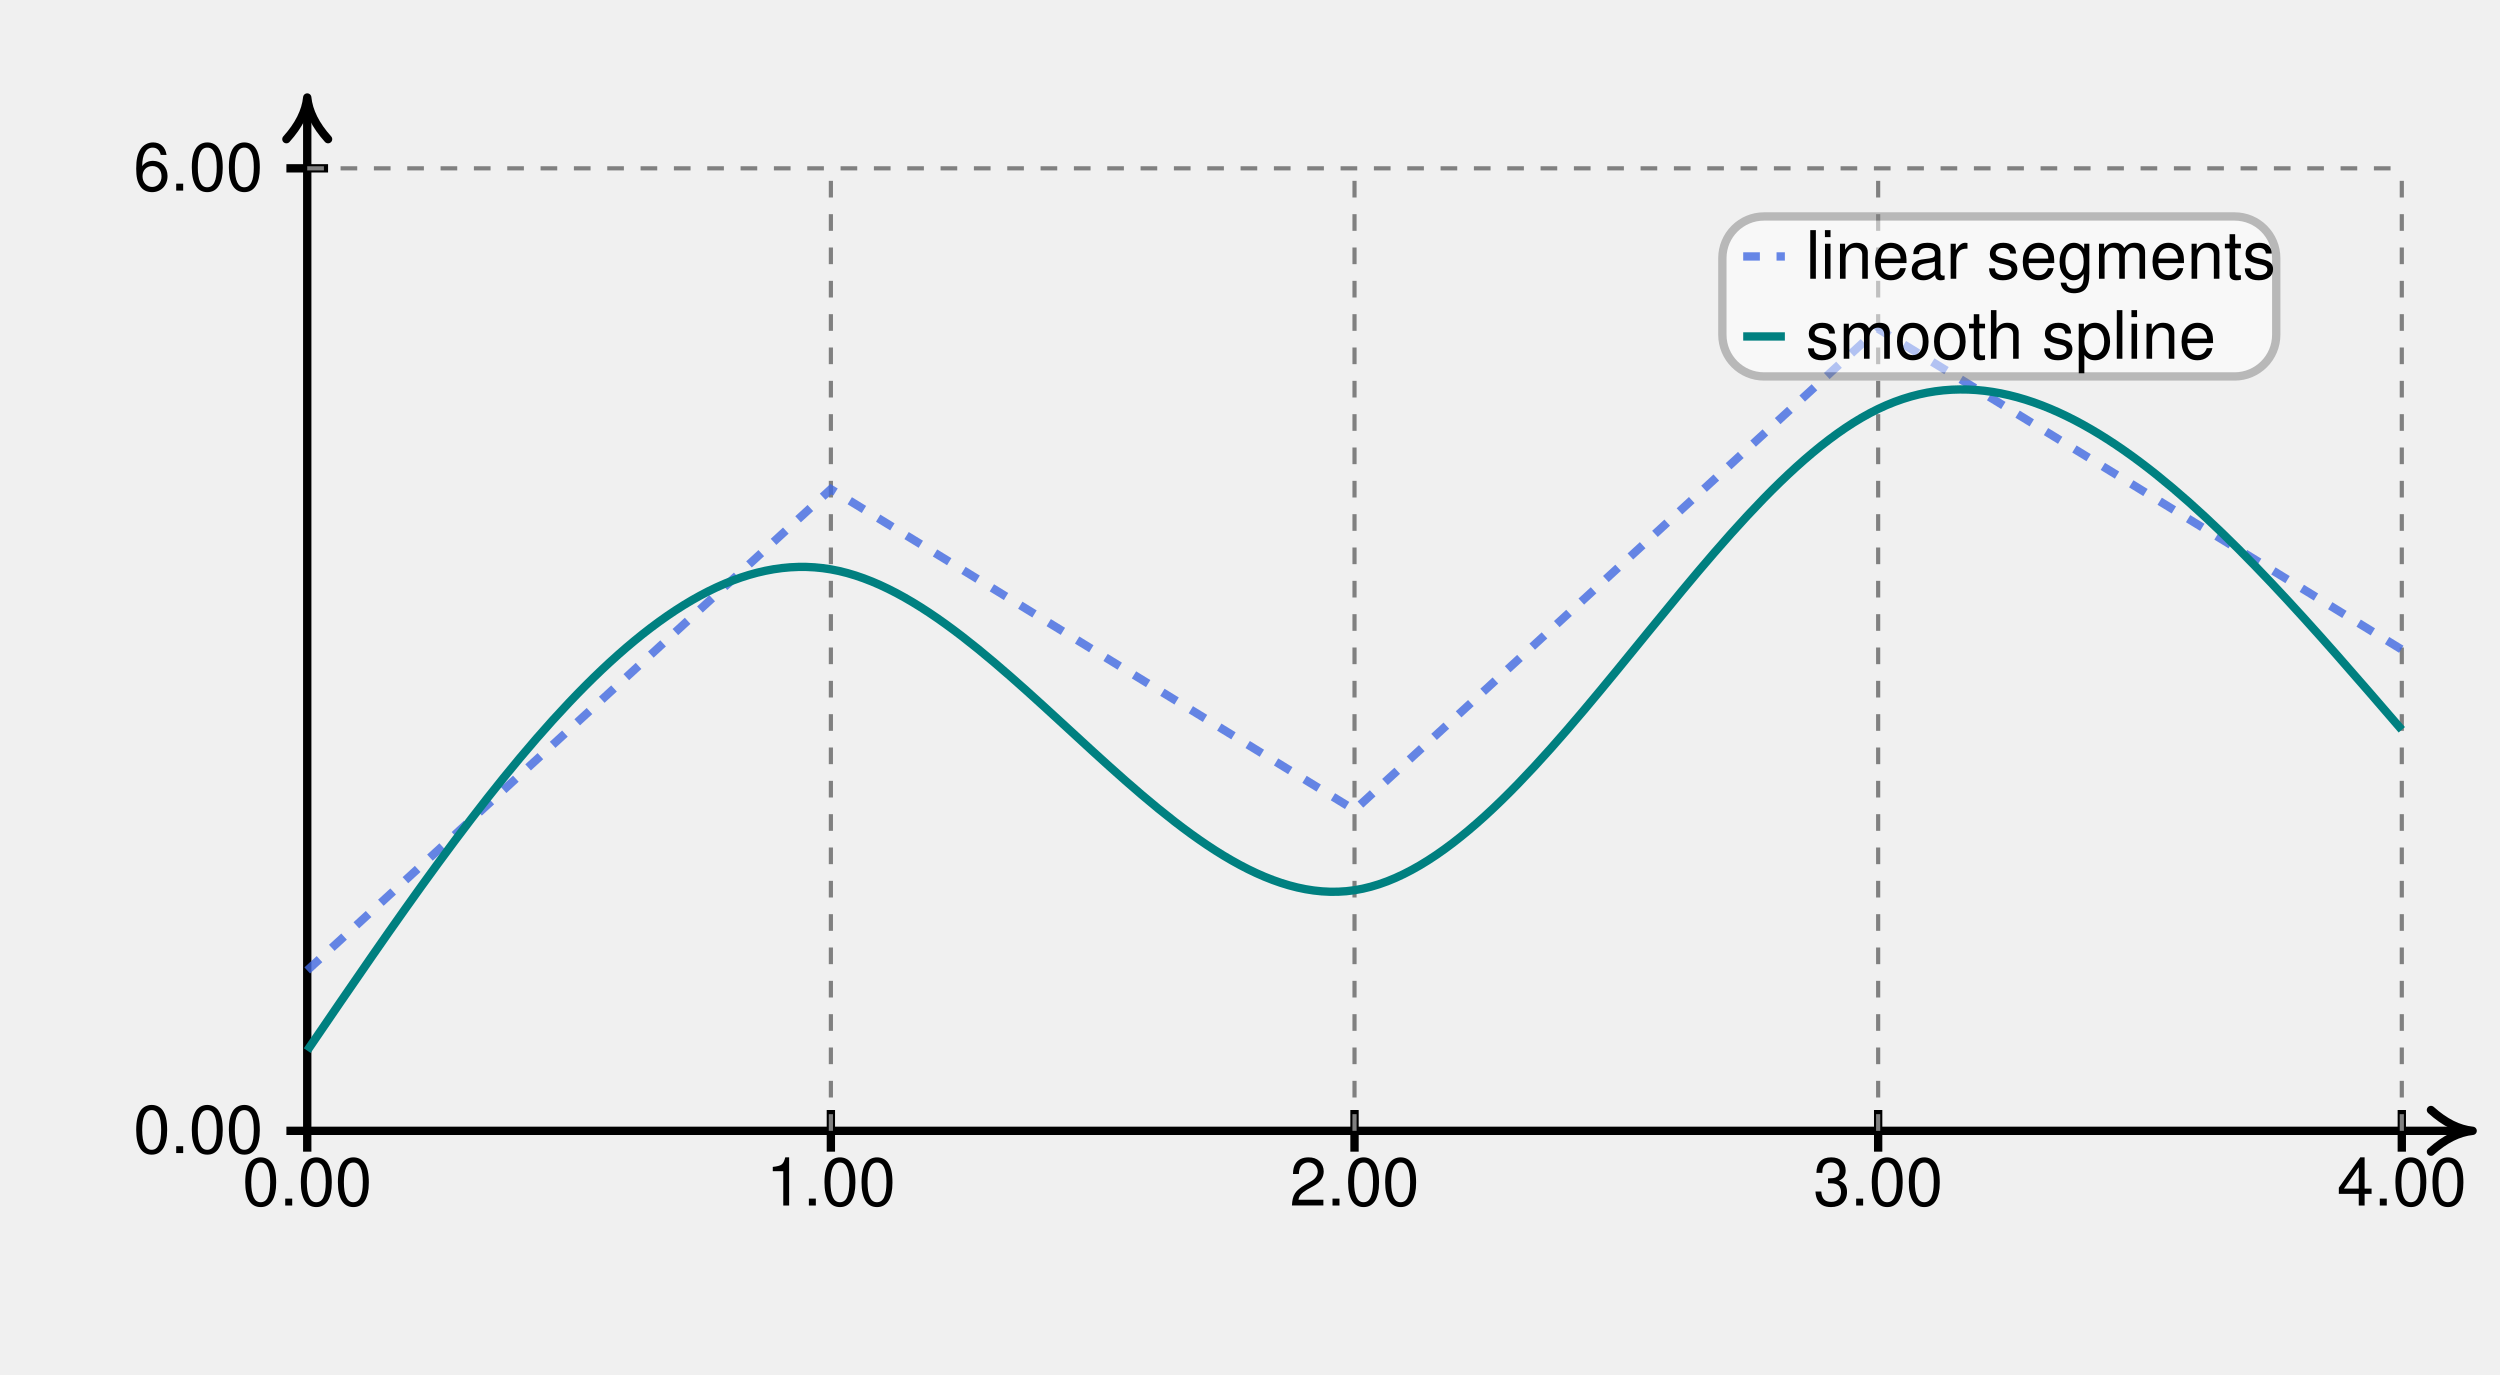
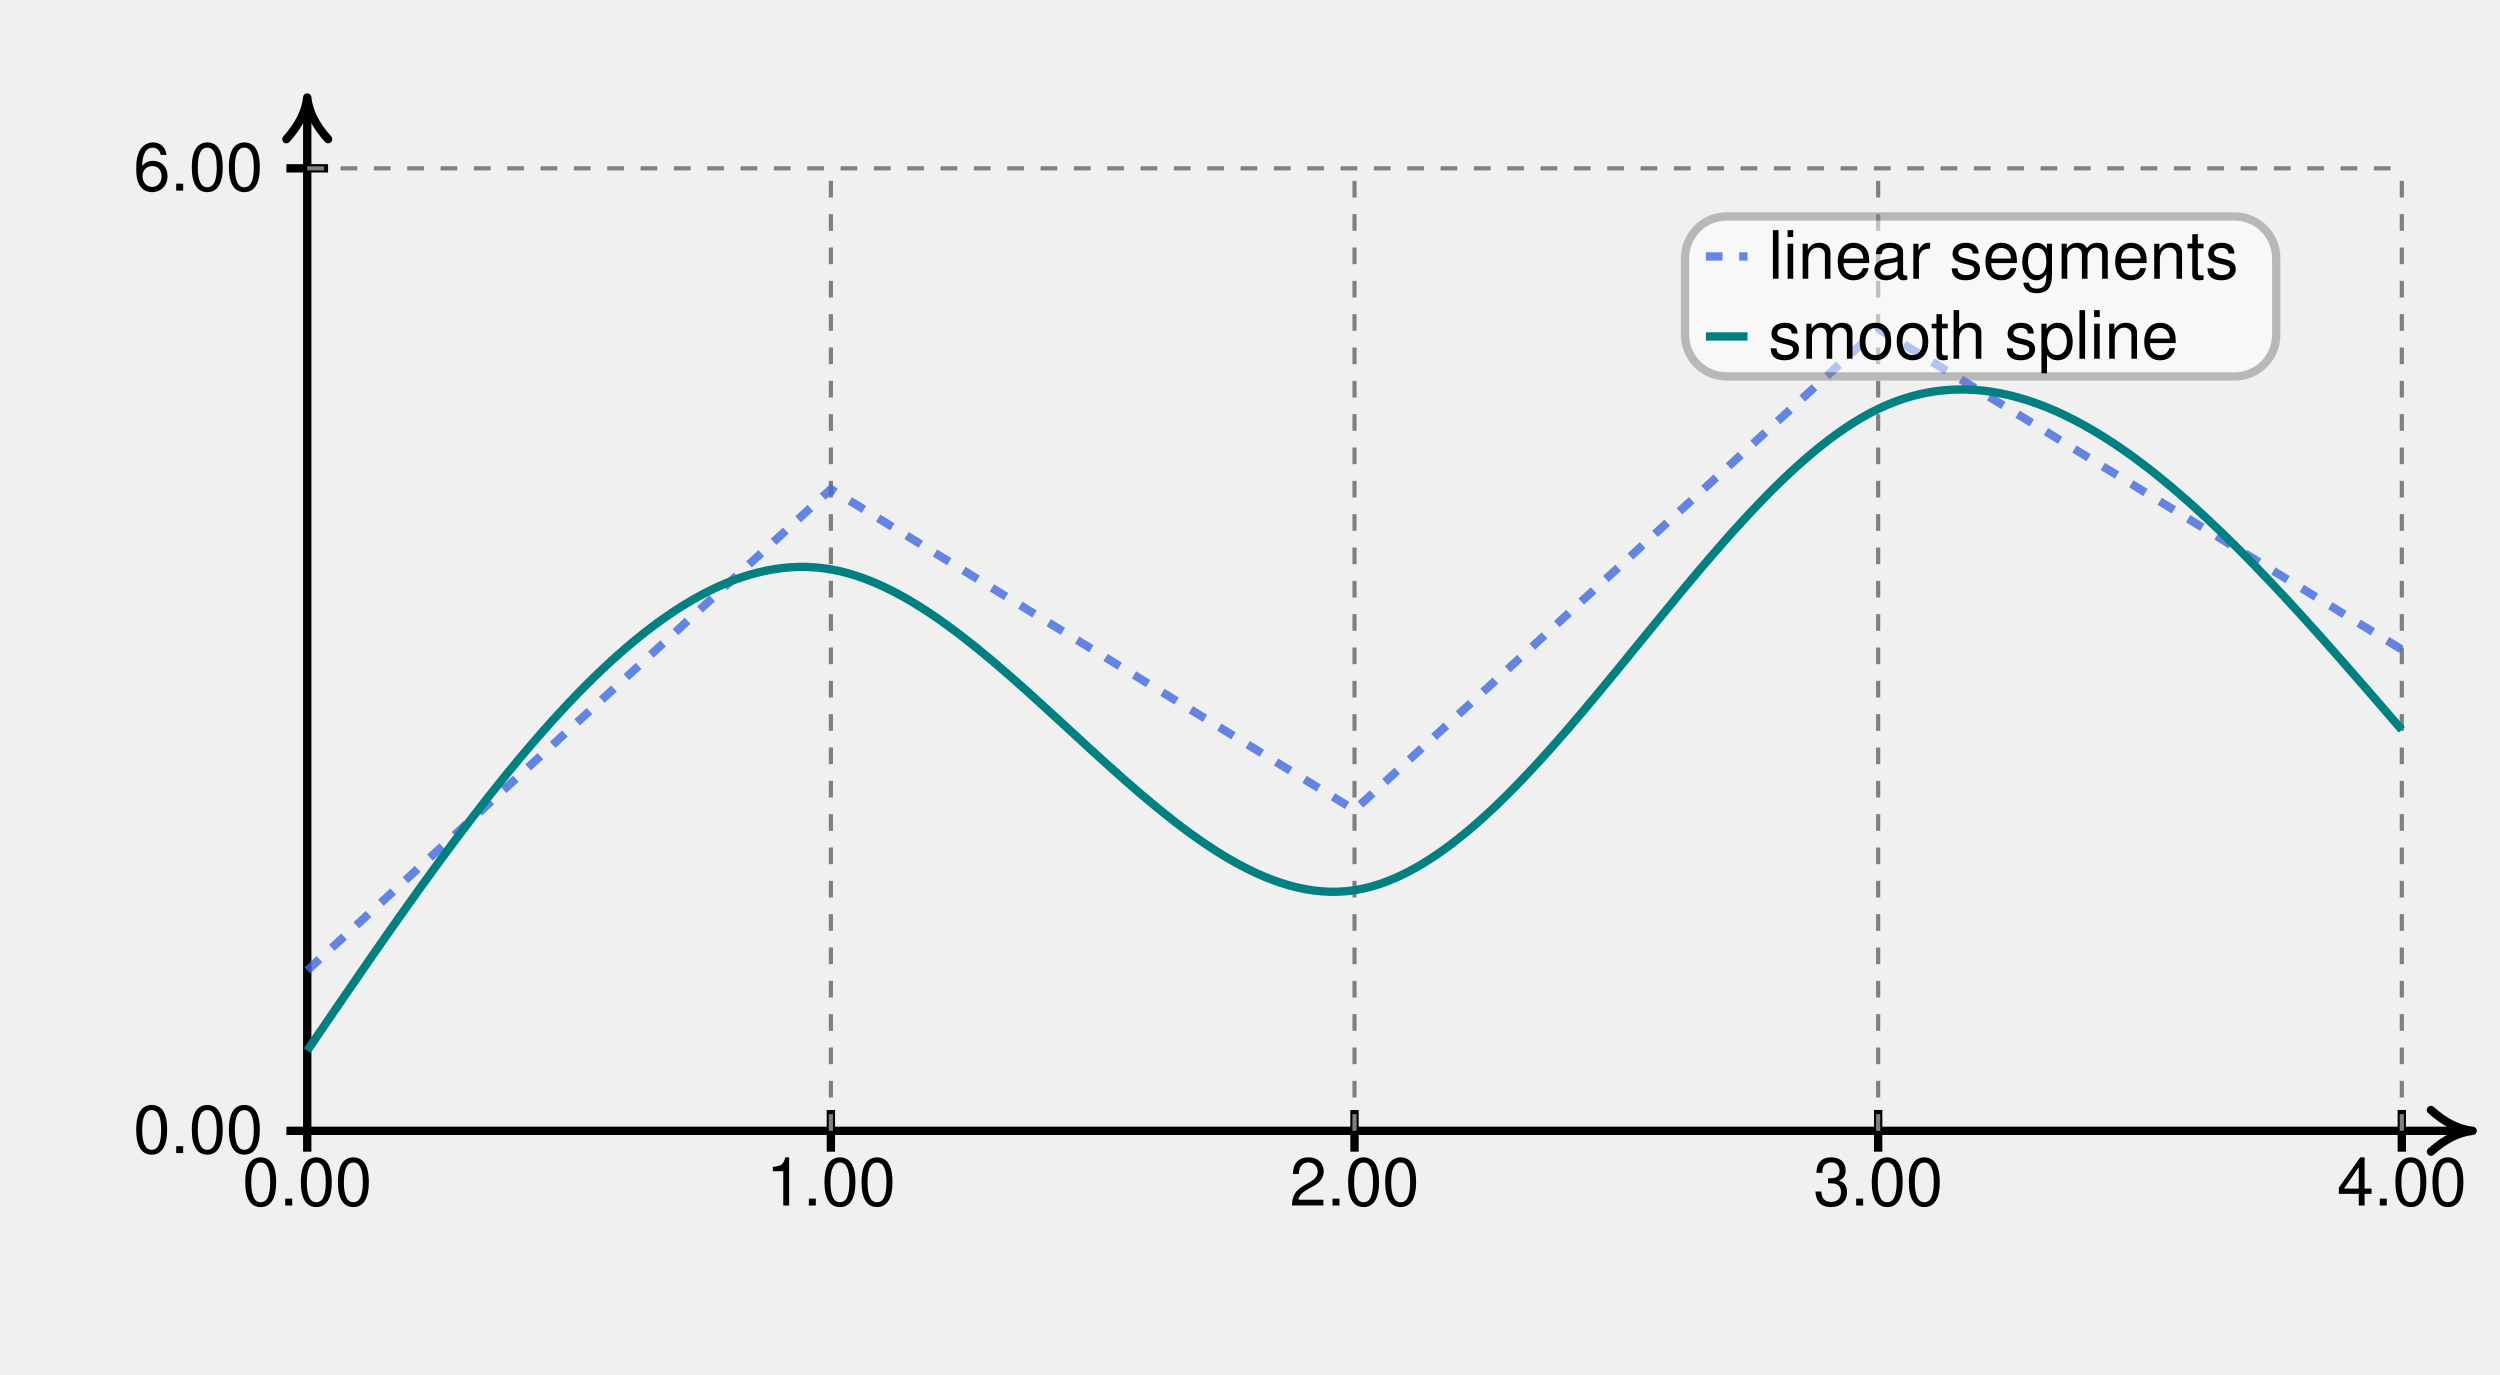
<svg xmlns="http://www.w3.org/2000/svg" xmlns:xlink="http://www.w3.org/1999/xlink" width="600" height="330" viewBox="0 0 600 330">
  <defs>
    <path id="arrow" d="M-10 -5 Q-5 -0.5 0 0 Q-5 0.5 -10 5" />
  </defs>
  <line x1="73.736" y1="276.4" x2="73.736" y2="24.4" stroke="black" stroke-width="2" fill="none" opacity="1" />
  <use xlink:href="#arrow" transform="translate(73.736 23.4) rotate(-90) scale(1 1)" stroke="black" stroke-width="2" stroke-linejoin="round" stroke-linecap="round" fill="none" opacity="1" />
  <line x1="68.736" y1="271.4" x2="592.432" y2="271.4" stroke="black" stroke-width="2" fill="none" opacity="1" />
  <use xlink:href="#arrow" transform="translate(593.432 271.4) rotate(0) scale(1 1)" stroke="black" stroke-width="2" stroke-linejoin="round" stroke-linecap="round" fill="none" opacity="1" />
  <text fill="black" transform="translate(73.736 282) rotate(0)" dominant-baseline="hanging" text-anchor="middle" font-family="Helvetica, Arial, sans-serif" font-size="16">0.00</text>
  <text fill="black" transform="translate(199.41 282) rotate(0)" dominant-baseline="hanging" text-anchor="middle" font-family="Helvetica, Arial, sans-serif" font-size="16">1.00</text>
  <line x1="199.41" y1="266.4" x2="199.41" y2="276.4" stroke="black" stroke-width="2" fill="none" opacity="1" />
  <line x1="199.41" y1="271.4" x2="199.41" y2="40.4" stroke="gray" stroke-width="1" fill="none" opacity="1" stroke-dasharray="4" />
  <text fill="black" transform="translate(325.084 282) rotate(0)" dominant-baseline="hanging" text-anchor="middle" font-family="Helvetica, Arial, sans-serif" font-size="16">2.00</text>
  <line x1="325.084" y1="266.4" x2="325.084" y2="276.4" stroke="black" stroke-width="2" fill="none" opacity="1" />
  <line x1="325.084" y1="271.4" x2="325.084" y2="40.4" stroke="gray" stroke-width="1" fill="none" opacity="1" stroke-dasharray="4" />
  <text fill="black" transform="translate(450.758 282) rotate(0)" dominant-baseline="hanging" text-anchor="middle" font-family="Helvetica, Arial, sans-serif" font-size="16">3.00</text>
  <line x1="450.758" y1="266.4" x2="450.758" y2="276.4" stroke="black" stroke-width="2" fill="none" opacity="1" />
  <line x1="450.758" y1="271.4" x2="450.758" y2="40.4" stroke="gray" stroke-width="1" fill="none" opacity="1" stroke-dasharray="4" />
  <text fill="black" transform="translate(576.432 282) rotate(0)" dominant-baseline="hanging" text-anchor="middle" font-family="Helvetica, Arial, sans-serif" font-size="16">4.00</text>
  <line x1="576.432" y1="266.4" x2="576.432" y2="276.4" stroke="black" stroke-width="2" fill="none" opacity="1" />
  <line x1="576.432" y1="271.4" x2="576.432" y2="40.4" stroke="gray" stroke-width="1" fill="none" opacity="1" stroke-dasharray="4" />
  <text fill="black" transform="translate(63.136 271.4) rotate(0)" dominant-baseline="middle" text-anchor="end" font-family="Helvetica, Arial, sans-serif" font-size="16">0.00</text>
  <text fill="black" transform="translate(63.136 40.4) rotate(0)" dominant-baseline="middle" text-anchor="end" font-family="Helvetica, Arial, sans-serif" font-size="16">6.00</text>
  <line x1="68.736" y1="40.4" x2="78.736" y2="40.4" stroke="black" stroke-width="2" fill="none" opacity="1" />
  <line x1="73.736" y1="40.4" x2="576.432" y2="40.4" stroke="gray" stroke-width="1" fill="none" opacity="1" stroke-dasharray="4" />
  <path d="M73.736 232.9 L199.41 117.4 L325.084 194.4 L450.758 78.9 L576.432 155.9" stroke="royalblue" stroke-width="2" fill="none" opacity="0.8" stroke-dasharray="4" />
  <path d="M73.736 252.15 C115.627 190.733 157.519 129.317 199.41 136.65 C241.301 143.983 283.193 220.067 325.084 213.65 C366.975 207.233 408.867 118.317 450.758 98.15 C492.649 77.983 534.541 126.567 576.432 175.15" stroke="teal" stroke-width="2" fill="none" opacity="1" />
-   <rect width="132.928" height="38.4" fill="white" stroke="gray" stroke-width="2" transform="translate(413.3692 51.95) rotate(0)" opacity="0.5" rx="10" />
-   <text fill="black" transform="translate(433.3692 61.55) rotate(0)" dominant-baseline="middle" text-anchor="start" font-family="Helvetica, Arial, sans-serif" font-size="16">
+   <rect width="141.888" height="38.4" fill="white" stroke="gray" stroke-width="2" transform="translate(404.4092 51.95) rotate(0)" opacity="0.5" rx="10" />
+   <text fill="black" transform="translate(424.4092 61.55) rotate(0)" dominant-baseline="middle" text-anchor="start" font-family="Helvetica, Arial, sans-serif" font-size="16">
    <tspan x="0" dy="0em" textLength="112.928" lengthAdjust="spacingAndGlyphs">linear segments</tspan>
    <tspan x="0" dy="1.2em" textLength="98.704" lengthAdjust="spacingAndGlyphs">smooth spline</tspan>
  </text>
-   <line x1="418.369" y1="61.55" x2="428.369" y2="61.55" stroke="royalblue" stroke-width="2" fill="none" opacity="0.8" stroke-dasharray="4" />
-   <line x1="418.369" y1="80.75" x2="428.369" y2="80.75" stroke="teal" stroke-width="2" fill="none" opacity="1" />
+   <line x1="409.409" y1="61.55" x2="419.409" y2="61.55" stroke="royalblue" stroke-width="2" fill="none" opacity="0.8" stroke-dasharray="4" />
+   <line x1="409.409" y1="80.75" x2="419.409" y2="80.75" stroke="teal" stroke-width="2" fill="none" opacity="1" />
</svg>
